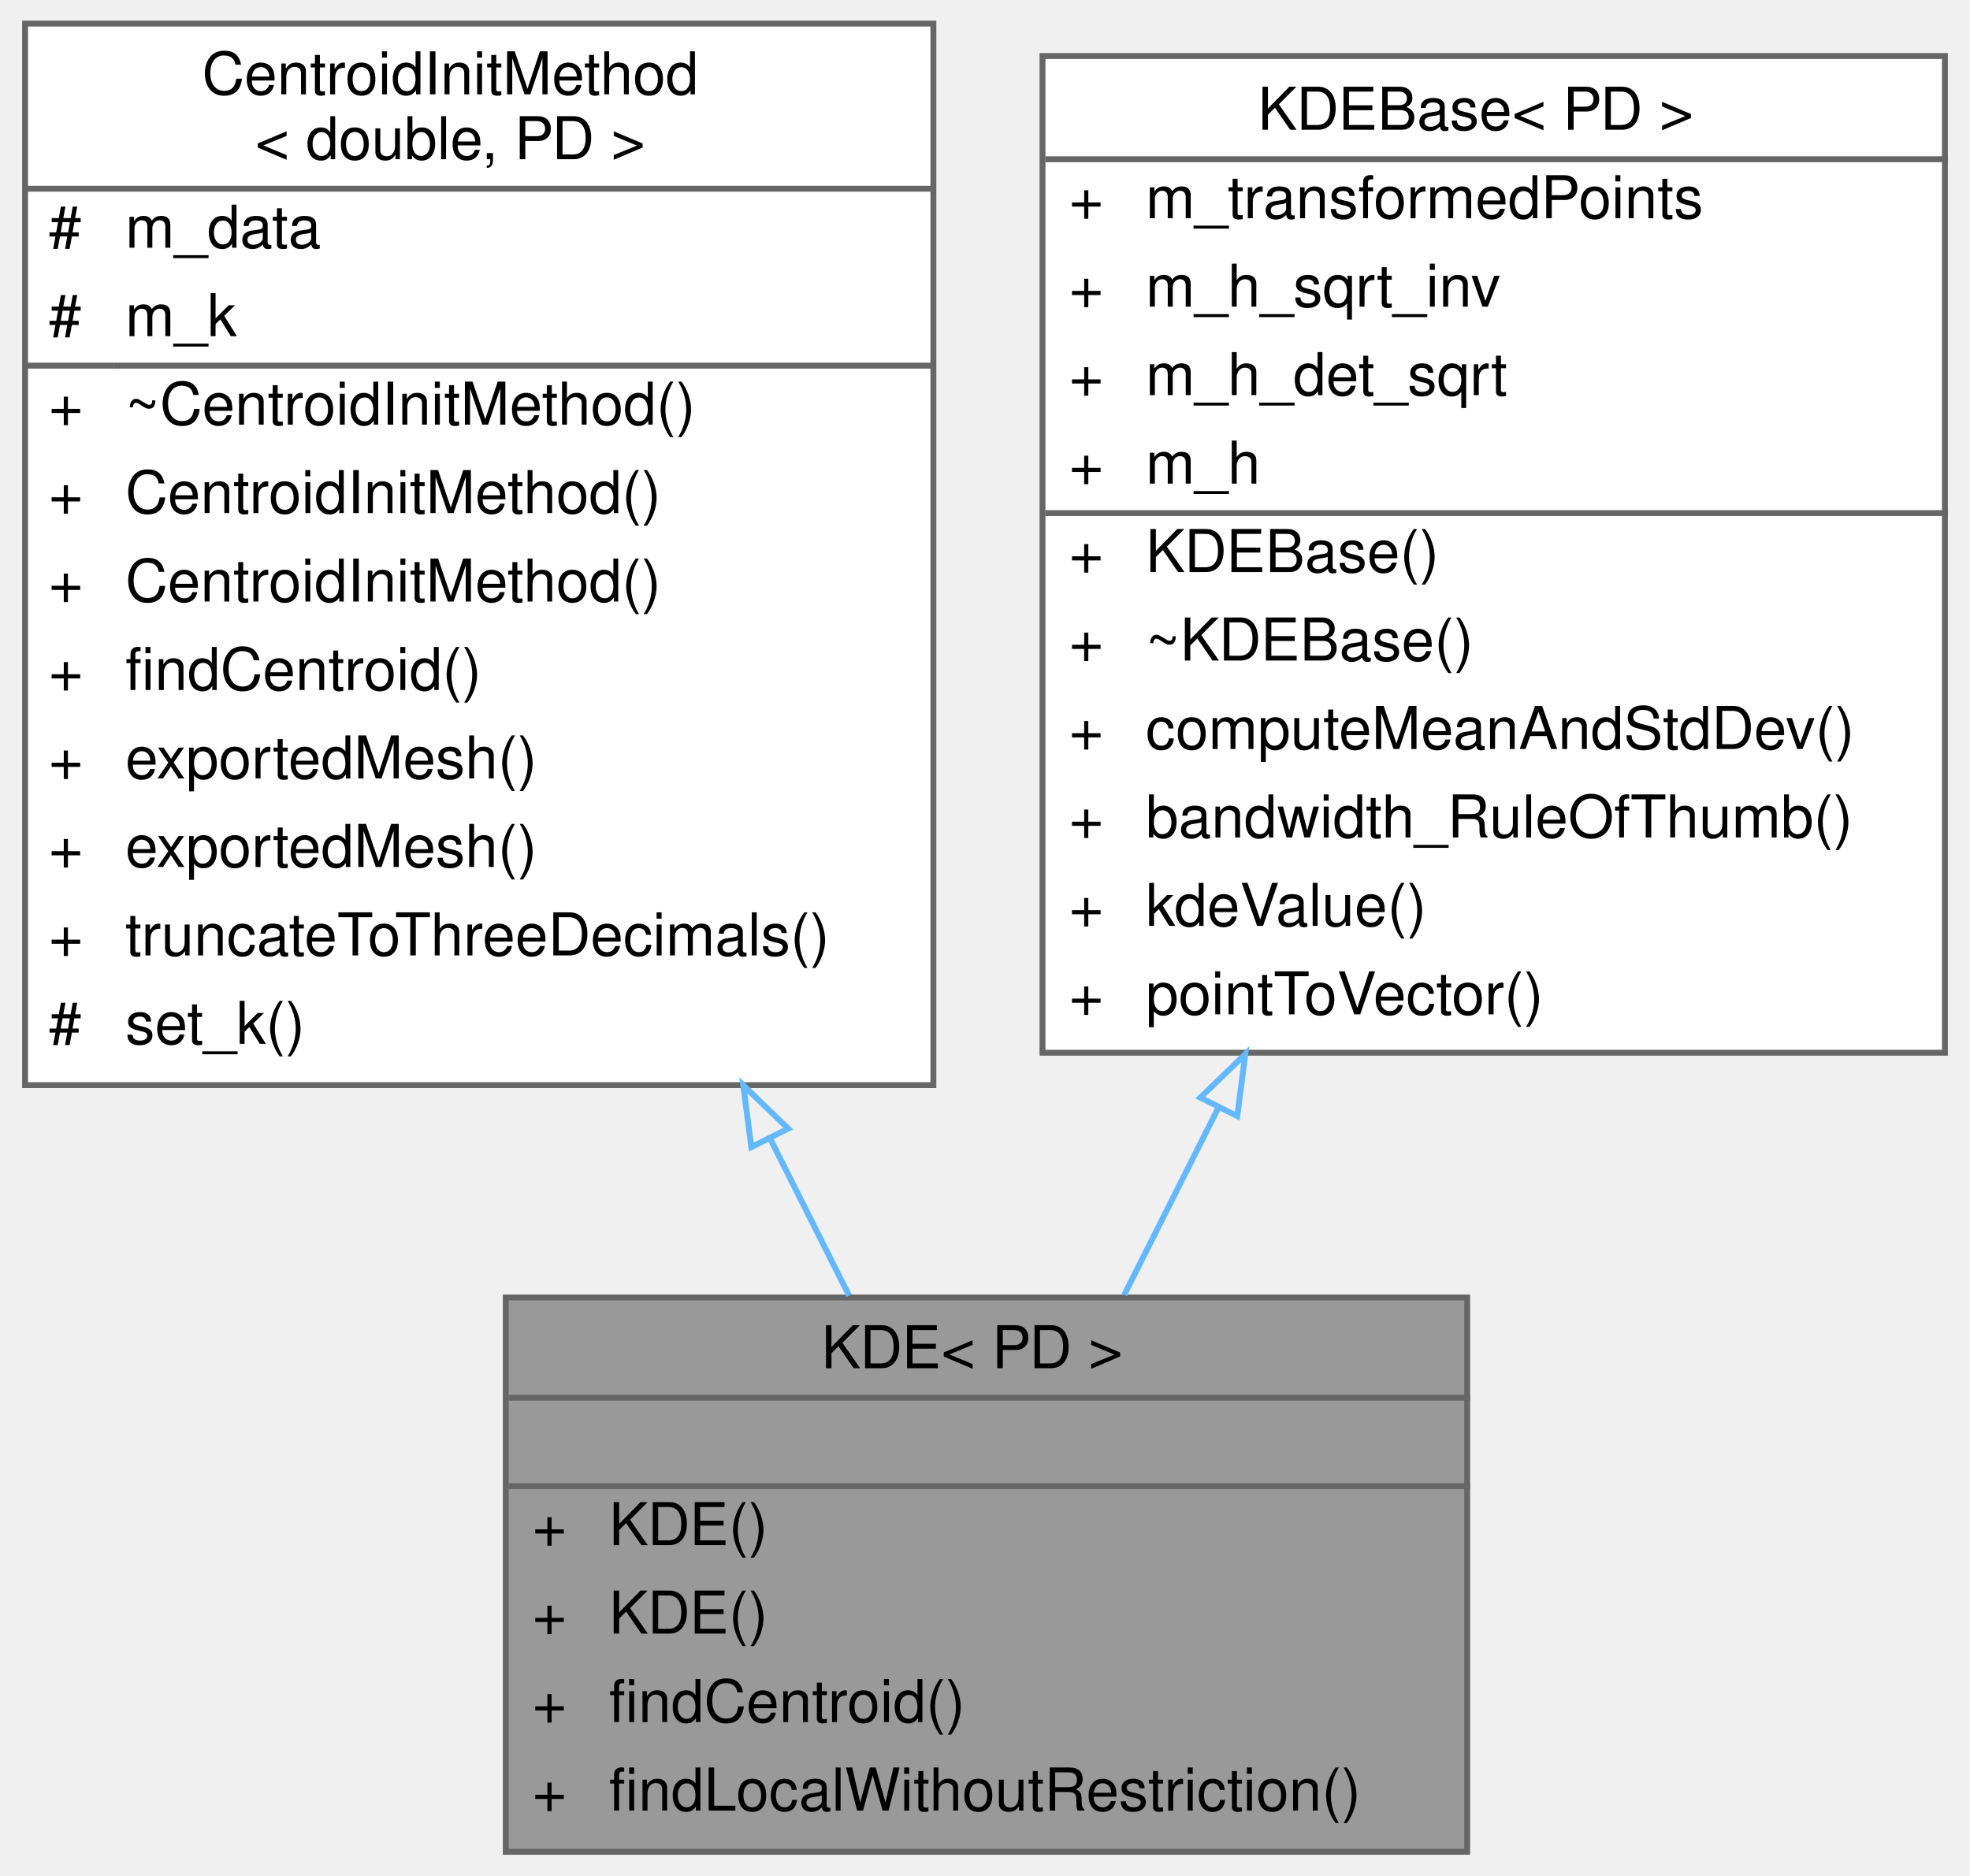
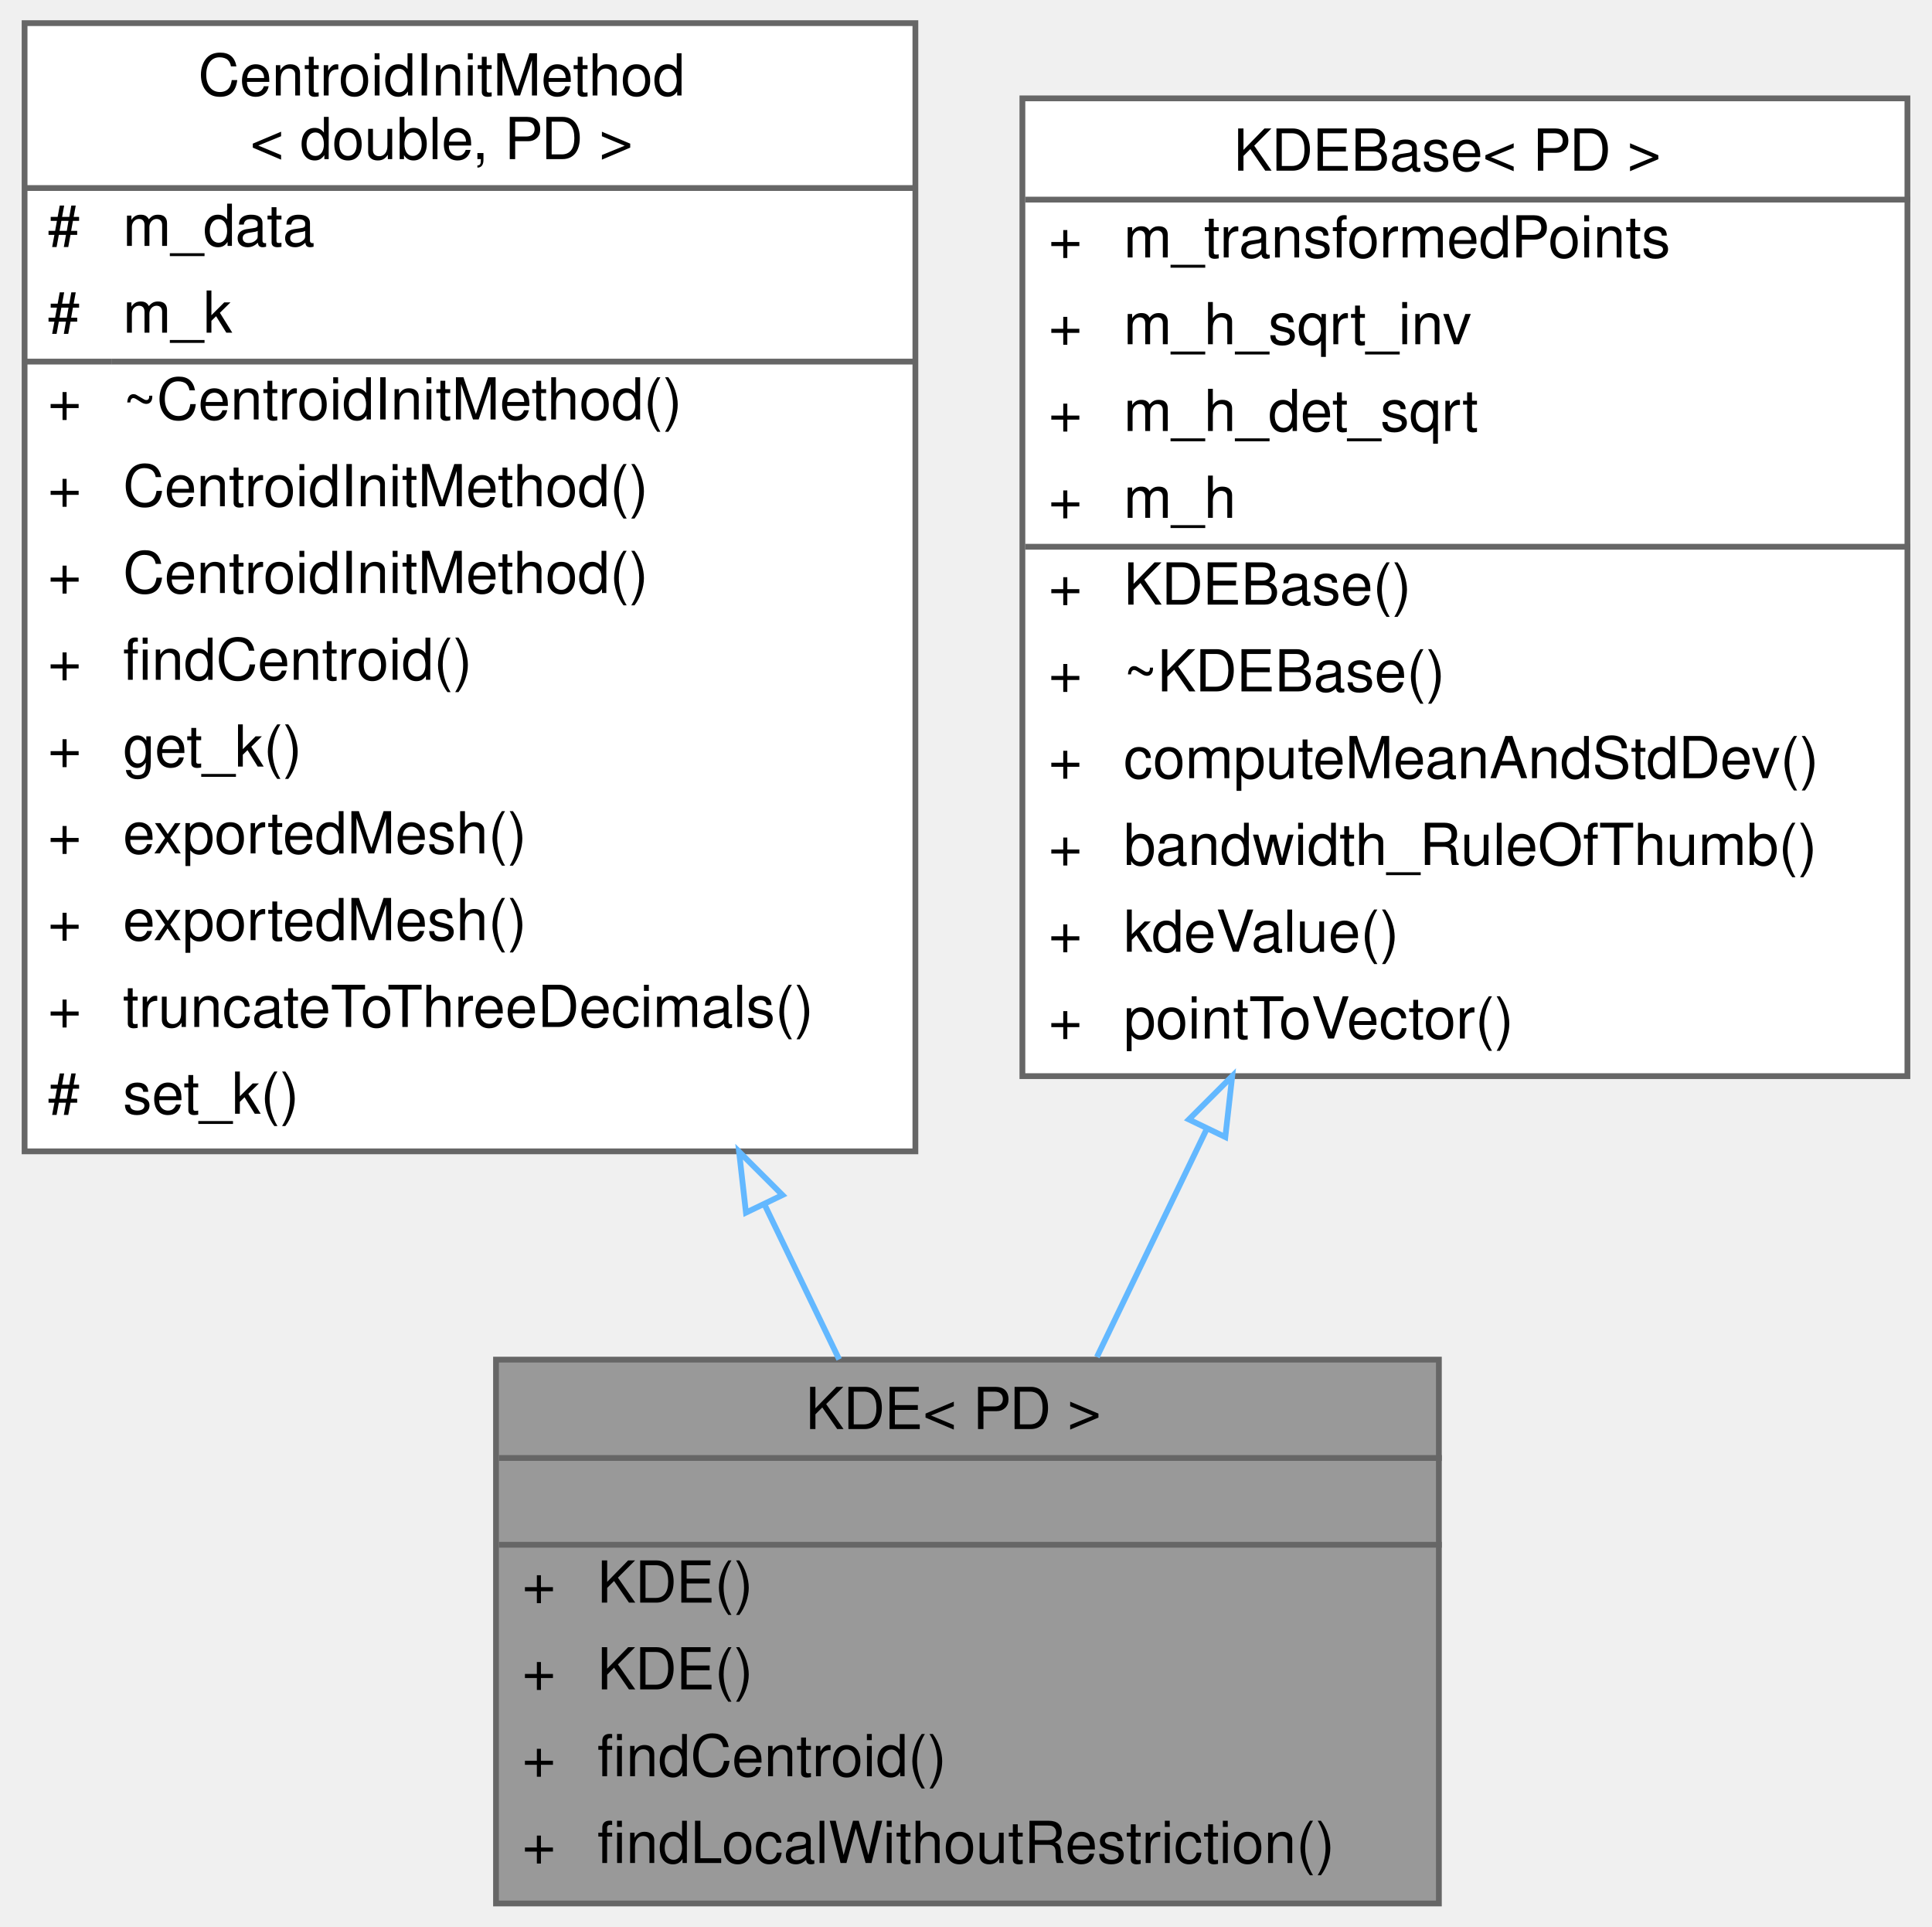
- <svg xmlns="http://www.w3.org/2000/svg" xmlns:xlink="http://www.w3.org/1999/xlink" width="334pt" height="318pt" viewBox="0.00 0.00 333.50 318.00">
-   <g id="graph0" class="graph" transform="scale(1 1) rotate(0) translate(4 314)">
+ <svg xmlns="http://www.w3.org/2000/svg" xmlns:xlink="http://www.w3.org/1999/xlink" width="334pt" height="333pt" viewBox="0.00 0.00 333.50 333.00">
+   <g id="graph0" class="graph" transform="scale(1 1) rotate(0) translate(4 329)">
    <g id="Node000001" class="node">
      <g id="a_Node000001">
        <a xlink:title="Implements Kernel Density Estimation (KDE) for centroid initialization.">
          <polygon fill="#999999" stroke="transparent" points="244.5,-94 81.5,-94 81.5,0 244.5,0 244.5,-94" />
          <text text-anchor="start" x="135" y="-82" font-family="Helvetica,sans-Serif" font-size="10.00">KDE&lt; PD &gt;</text>
          <text text-anchor="start" x="161.5" y="-67" font-family="Helvetica,sans-Serif" font-size="10.00"> </text>
          <text text-anchor="start" x="86" y="-52" font-family="Helvetica,sans-Serif" font-size="10.00">+</text>
          <text text-anchor="start" x="99" y="-52" font-family="Helvetica,sans-Serif" font-size="10.00">KDE()</text>
          <text text-anchor="start" x="86" y="-37" font-family="Helvetica,sans-Serif" font-size="10.00">+</text>
          <text text-anchor="start" x="99" y="-37" font-family="Helvetica,sans-Serif" font-size="10.00">KDE()</text>
          <text text-anchor="start" x="86" y="-22" font-family="Helvetica,sans-Serif" font-size="10.00">+</text>
          <text text-anchor="start" x="99" y="-22" font-family="Helvetica,sans-Serif" font-size="10.00">findCentroid()</text>
          <text text-anchor="start" x="86" y="-7" font-family="Helvetica,sans-Serif" font-size="10.00">+</text>
          <text text-anchor="start" x="99" y="-7" font-family="Helvetica,sans-Serif" font-size="10.00">findLocalWithoutRestriction()</text>
          <polygon fill="#666666" stroke="#666666" points="82,-77 82,-77 245,-77 245,-77 82,-77" />
          <polygon fill="#666666" stroke="#666666" points="82,-62 82,-62 245,-62 245,-62 82,-62" />
          <polygon fill="none" stroke="#666666" points="81.5,0 81.5,-94 244.5,-94 244.5,0 81.5,0" />
        </a>
      </g>
    </g>
    <g id="Node000002" class="node">
      <g id="a_Node000002">
        <a xlink:href="classCentroidInitMethod.html" target="_top" xlink:title=" ">
-           <polygon fill="white" stroke="transparent" points="154,-310 0,-310 0,-130 154,-130 154,-310" />
-           <text text-anchor="start" x="30" y="-298" font-family="Helvetica,sans-Serif" font-size="10.00">CentroidInitMethod</text>
-           <text text-anchor="start" x="39" y="-287" font-family="Helvetica,sans-Serif" font-size="10.00">&lt; double, PD &gt;</text>
-           <text text-anchor="start" x="4" y="-272" font-family="Helvetica,sans-Serif" font-size="10.00">#</text>
-           <text text-anchor="start" x="17" y="-272" font-family="Helvetica,sans-Serif" font-size="10.00">m_data</text>
-           <text text-anchor="start" x="4" y="-257" font-family="Helvetica,sans-Serif" font-size="10.00">#</text>
-           <text text-anchor="start" x="17" y="-257" font-family="Helvetica,sans-Serif" font-size="10.00">m_k</text>
-           <text text-anchor="start" x="4" y="-242" font-family="Helvetica,sans-Serif" font-size="10.00">+</text>
-           <text text-anchor="start" x="17" y="-242" font-family="Helvetica,sans-Serif" font-size="10.00">~CentroidInitMethod()</text>
-           <text text-anchor="start" x="4" y="-227" font-family="Helvetica,sans-Serif" font-size="10.00">+</text>
-           <text text-anchor="start" x="17" y="-227" font-family="Helvetica,sans-Serif" font-size="10.00">CentroidInitMethod()</text>
-           <text text-anchor="start" x="4" y="-212" font-family="Helvetica,sans-Serif" font-size="10.00">+</text>
-           <text text-anchor="start" x="17" y="-212" font-family="Helvetica,sans-Serif" font-size="10.00">CentroidInitMethod()</text>
-           <text text-anchor="start" x="4" y="-197" font-family="Helvetica,sans-Serif" font-size="10.00">+</text>
-           <text text-anchor="start" x="17" y="-197" font-family="Helvetica,sans-Serif" font-size="10.00">findCentroid()</text>
-           <text text-anchor="start" x="4" y="-182" font-family="Helvetica,sans-Serif" font-size="10.00">+</text>
-           <text text-anchor="start" x="17" y="-182" font-family="Helvetica,sans-Serif" font-size="10.00">exportedMesh()</text>
-           <text text-anchor="start" x="4" y="-167" font-family="Helvetica,sans-Serif" font-size="10.00">+</text>
-           <text text-anchor="start" x="17" y="-167" font-family="Helvetica,sans-Serif" font-size="10.00">exportedMesh()</text>
-           <text text-anchor="start" x="4" y="-152" font-family="Helvetica,sans-Serif" font-size="10.00">+</text>
-           <text text-anchor="start" x="17" y="-152" font-family="Helvetica,sans-Serif" font-size="10.00">truncateToThreeDecimals()</text>
-           <text text-anchor="start" x="4" y="-137" font-family="Helvetica,sans-Serif" font-size="10.00">#</text>
-           <text text-anchor="start" x="17" y="-137" font-family="Helvetica,sans-Serif" font-size="10.00">set_k()</text>
-           <polygon fill="#666666" stroke="#666666" points="0,-282 0,-282 154,-282 154,-282 0,-282" />
-           <polygon fill="#666666" stroke="#666666" points="0,-252 0,-252 15,-252 15,-252 0,-252" />
-           <polygon fill="#666666" stroke="#666666" points="15,-252 15,-252 154,-252 154,-252 15,-252" />
-           <polygon fill="none" stroke="#666666" points="0,-130 0,-310 154,-310 154,-130 0,-130" />
+           <polygon fill="white" stroke="transparent" points="154,-325 0,-325 0,-130 154,-130 154,-325" />
+           <text text-anchor="start" x="30" y="-312.5" font-family="Helvetica,sans-Serif" font-size="10.00">CentroidInitMethod</text>
+           <text text-anchor="start" x="39" y="-301.5" font-family="Helvetica,sans-Serif" font-size="10.00">&lt; double, PD &gt;</text>
+           <text text-anchor="start" x="4" y="-286.5" font-family="Helvetica,sans-Serif" font-size="10.00">#</text>
+           <text text-anchor="start" x="17" y="-286.5" font-family="Helvetica,sans-Serif" font-size="10.00">m_data</text>
+           <text text-anchor="start" x="4" y="-271.5" font-family="Helvetica,sans-Serif" font-size="10.00">#</text>
+           <text text-anchor="start" x="17" y="-271.5" font-family="Helvetica,sans-Serif" font-size="10.00">m_k</text>
+           <text text-anchor="start" x="4" y="-256.5" font-family="Helvetica,sans-Serif" font-size="10.00">+</text>
+           <text text-anchor="start" x="17" y="-256.5" font-family="Helvetica,sans-Serif" font-size="10.00">~CentroidInitMethod()</text>
+           <text text-anchor="start" x="4" y="-241.5" font-family="Helvetica,sans-Serif" font-size="10.00">+</text>
+           <text text-anchor="start" x="17" y="-241.5" font-family="Helvetica,sans-Serif" font-size="10.00">CentroidInitMethod()</text>
+           <text text-anchor="start" x="4" y="-226.5" font-family="Helvetica,sans-Serif" font-size="10.00">+</text>
+           <text text-anchor="start" x="17" y="-226.5" font-family="Helvetica,sans-Serif" font-size="10.00">CentroidInitMethod()</text>
+           <text text-anchor="start" x="4" y="-211.5" font-family="Helvetica,sans-Serif" font-size="10.00">+</text>
+           <text text-anchor="start" x="17" y="-211.5" font-family="Helvetica,sans-Serif" font-size="10.00">findCentroid()</text>
+           <text text-anchor="start" x="4" y="-196.5" font-family="Helvetica,sans-Serif" font-size="10.00">+</text>
+           <text text-anchor="start" x="17" y="-196.5" font-family="Helvetica,sans-Serif" font-size="10.00">get_k()</text>
+           <text text-anchor="start" x="4" y="-181.5" font-family="Helvetica,sans-Serif" font-size="10.00">+</text>
+           <text text-anchor="start" x="17" y="-181.5" font-family="Helvetica,sans-Serif" font-size="10.00">exportedMesh()</text>
+           <text text-anchor="start" x="4" y="-166.5" font-family="Helvetica,sans-Serif" font-size="10.00">+</text>
+           <text text-anchor="start" x="17" y="-166.5" font-family="Helvetica,sans-Serif" font-size="10.00">exportedMesh()</text>
+           <text text-anchor="start" x="4" y="-151.5" font-family="Helvetica,sans-Serif" font-size="10.00">+</text>
+           <text text-anchor="start" x="17" y="-151.5" font-family="Helvetica,sans-Serif" font-size="10.00">truncateToThreeDecimals()</text>
+           <text text-anchor="start" x="4" y="-136.5" font-family="Helvetica,sans-Serif" font-size="10.00">#</text>
+           <text text-anchor="start" x="17" y="-136.5" font-family="Helvetica,sans-Serif" font-size="10.00">set_k()</text>
+           <polygon fill="#666666" stroke="#666666" points="0,-296.5 0,-296.5 154,-296.5 154,-296.5 0,-296.5" />
+           <polygon fill="#666666" stroke="#666666" points="0,-266.5 0,-266.5 15,-266.5 15,-266.5 0,-266.5" />
+           <polygon fill="#666666" stroke="#666666" points="15,-266.5 15,-266.5 154,-266.5 154,-266.5 15,-266.5" />
+           <polygon fill="none" stroke="#666666" points="0,-130 0,-325 154,-325 154,-130 0,-130" />
        </a>
      </g>
    </g>
    <g id="edge1_Node000001_Node000002" class="edge">
      <g id="a_edge1_Node000001_Node000002">
        <a xlink:title=" ">
-           <path fill="none" stroke="#63b8ff" d="M126.4,-120.78C131.01,-111.61 135.52,-102.64 139.71,-94.31" />
-           <polygon fill="none" stroke="#63b8ff" points="123.13,-119.49 121.76,-129.99 129.38,-122.63 123.13,-119.49" />
+           <path fill="none" stroke="#63b8ff" d="M127.87,-120.91C132.38,-111.56 136.76,-102.46 140.82,-94.04" />
+           <polygon fill="none" stroke="#63b8ff" points="124.71,-119.41 123.52,-129.94 131.02,-122.45 124.71,-119.41" />
        </a>
      </g>
    </g>
    <g id="Node000003" class="node">
      <g id="a_Node000003">
        <a xlink:href="classKDEBase.html" target="_top" xlink:title="Base class for Kernel Density Estimation (KDE) operations.">
-           <polygon fill="white" stroke="transparent" points="325.5,-304.5 172.5,-304.5 172.5,-135.5 325.5,-135.5 325.5,-304.5" />
-           <text text-anchor="start" x="209" y="-292" font-family="Helvetica,sans-Serif" font-size="10.00">KDEBase&lt; PD &gt;</text>
-           <text text-anchor="start" x="177" y="-277" font-family="Helvetica,sans-Serif" font-size="10.00">+</text>
-           <text text-anchor="start" x="190" y="-277" font-family="Helvetica,sans-Serif" font-size="10.00">m_transformedPoints</text>
-           <text text-anchor="start" x="177" y="-262" font-family="Helvetica,sans-Serif" font-size="10.00">+</text>
-           <text text-anchor="start" x="190" y="-262" font-family="Helvetica,sans-Serif" font-size="10.00">m_h_sqrt_inv</text>
-           <text text-anchor="start" x="177" y="-247" font-family="Helvetica,sans-Serif" font-size="10.00">+</text>
-           <text text-anchor="start" x="190" y="-247" font-family="Helvetica,sans-Serif" font-size="10.00">m_h_det_sqrt</text>
-           <text text-anchor="start" x="177" y="-232" font-family="Helvetica,sans-Serif" font-size="10.00">+</text>
-           <text text-anchor="start" x="190" y="-232" font-family="Helvetica,sans-Serif" font-size="10.00">m_h</text>
-           <text text-anchor="start" x="177" y="-217" font-family="Helvetica,sans-Serif" font-size="10.00">+</text>
-           <text text-anchor="start" x="190" y="-217" font-family="Helvetica,sans-Serif" font-size="10.00">KDEBase()</text>
-           <text text-anchor="start" x="177" y="-202" font-family="Helvetica,sans-Serif" font-size="10.00">+</text>
-           <text text-anchor="start" x="190" y="-202" font-family="Helvetica,sans-Serif" font-size="10.00">~KDEBase()</text>
-           <text text-anchor="start" x="177" y="-187" font-family="Helvetica,sans-Serif" font-size="10.00">+</text>
-           <text text-anchor="start" x="190" y="-187" font-family="Helvetica,sans-Serif" font-size="10.00">computeMeanAndStdDev()</text>
-           <text text-anchor="start" x="177" y="-172" font-family="Helvetica,sans-Serif" font-size="10.00">+</text>
-           <text text-anchor="start" x="190" y="-172" font-family="Helvetica,sans-Serif" font-size="10.00">bandwidth_RuleOfThumb()</text>
-           <text text-anchor="start" x="177" y="-157" font-family="Helvetica,sans-Serif" font-size="10.00">+</text>
-           <text text-anchor="start" x="190" y="-157" font-family="Helvetica,sans-Serif" font-size="10.00">kdeValue()</text>
-           <text text-anchor="start" x="177" y="-142" font-family="Helvetica,sans-Serif" font-size="10.00">+</text>
-           <text text-anchor="start" x="190" y="-142" font-family="Helvetica,sans-Serif" font-size="10.00">pointToVector()</text>
-           <polygon fill="#666666" stroke="#666666" points="173,-287 173,-287 326,-287 326,-287 173,-287" />
-           <polygon fill="#666666" stroke="#666666" points="173,-227 173,-227 188,-227 188,-227 173,-227" />
-           <polygon fill="#666666" stroke="#666666" points="188,-227 188,-227 326,-227 326,-227 188,-227" />
-           <polygon fill="none" stroke="#666666" points="172.5,-135.5 172.5,-304.5 325.5,-304.5 325.5,-135.5 172.5,-135.5" />
+           <polygon fill="white" stroke="transparent" points="325.5,-312 172.5,-312 172.5,-143 325.5,-143 325.5,-312" />
+           <text text-anchor="start" x="209" y="-299.5" font-family="Helvetica,sans-Serif" font-size="10.00">KDEBase&lt; PD &gt;</text>
+           <text text-anchor="start" x="177" y="-284.5" font-family="Helvetica,sans-Serif" font-size="10.00">+</text>
+           <text text-anchor="start" x="190" y="-284.5" font-family="Helvetica,sans-Serif" font-size="10.00">m_transformedPoints</text>
+           <text text-anchor="start" x="177" y="-269.5" font-family="Helvetica,sans-Serif" font-size="10.00">+</text>
+           <text text-anchor="start" x="190" y="-269.5" font-family="Helvetica,sans-Serif" font-size="10.00">m_h_sqrt_inv</text>
+           <text text-anchor="start" x="177" y="-254.5" font-family="Helvetica,sans-Serif" font-size="10.00">+</text>
+           <text text-anchor="start" x="190" y="-254.5" font-family="Helvetica,sans-Serif" font-size="10.00">m_h_det_sqrt</text>
+           <text text-anchor="start" x="177" y="-239.5" font-family="Helvetica,sans-Serif" font-size="10.00">+</text>
+           <text text-anchor="start" x="190" y="-239.5" font-family="Helvetica,sans-Serif" font-size="10.00">m_h</text>
+           <text text-anchor="start" x="177" y="-224.5" font-family="Helvetica,sans-Serif" font-size="10.00">+</text>
+           <text text-anchor="start" x="190" y="-224.5" font-family="Helvetica,sans-Serif" font-size="10.00">KDEBase()</text>
+           <text text-anchor="start" x="177" y="-209.5" font-family="Helvetica,sans-Serif" font-size="10.00">+</text>
+           <text text-anchor="start" x="190" y="-209.5" font-family="Helvetica,sans-Serif" font-size="10.00">~KDEBase()</text>
+           <text text-anchor="start" x="177" y="-194.5" font-family="Helvetica,sans-Serif" font-size="10.00">+</text>
+           <text text-anchor="start" x="190" y="-194.5" font-family="Helvetica,sans-Serif" font-size="10.00">computeMeanAndStdDev()</text>
+           <text text-anchor="start" x="177" y="-179.5" font-family="Helvetica,sans-Serif" font-size="10.00">+</text>
+           <text text-anchor="start" x="190" y="-179.5" font-family="Helvetica,sans-Serif" font-size="10.00">bandwidth_RuleOfThumb()</text>
+           <text text-anchor="start" x="177" y="-164.5" font-family="Helvetica,sans-Serif" font-size="10.00">+</text>
+           <text text-anchor="start" x="190" y="-164.5" font-family="Helvetica,sans-Serif" font-size="10.00">kdeValue()</text>
+           <text text-anchor="start" x="177" y="-149.5" font-family="Helvetica,sans-Serif" font-size="10.00">+</text>
+           <text text-anchor="start" x="190" y="-149.5" font-family="Helvetica,sans-Serif" font-size="10.00">pointToVector()</text>
+           <polygon fill="#666666" stroke="#666666" points="173,-294.5 173,-294.5 326,-294.5 326,-294.5 173,-294.5" />
+           <polygon fill="#666666" stroke="#666666" points="173,-234.5 173,-234.5 188,-234.5 188,-234.5 173,-234.5" />
+           <polygon fill="#666666" stroke="#666666" points="188,-234.5 188,-234.5 326,-234.5 326,-234.5 188,-234.5" />
+           <polygon fill="none" stroke="#666666" points="172.5,-143 172.5,-312 325.5,-312 325.5,-143 172.5,-143" />
        </a>
      </g>
    </g>
    <g id="edge2_Node000001_Node000003" class="edge">
      <g id="a_edge2_Node000001_Node000003">
        <a xlink:title=" ">
-           <path fill="none" stroke="#63b8ff" d="M202.25,-126.04C196.75,-115.1 191.33,-104.33 186.36,-94.44" />
-           <polygon fill="none" stroke="#63b8ff" points="199.26,-127.89 206.88,-135.25 205.52,-124.75 199.26,-127.89" />
+           <path fill="none" stroke="#63b8ff" d="M204.43,-133.99C197.82,-120.27 191.26,-106.66 185.38,-94.45" />
+           <polygon fill="none" stroke="#63b8ff" points="201.28,-135.51 208.77,-143 207.58,-132.47 201.28,-135.51" />
        </a>
      </g>
    </g>
  </g>
</svg>
